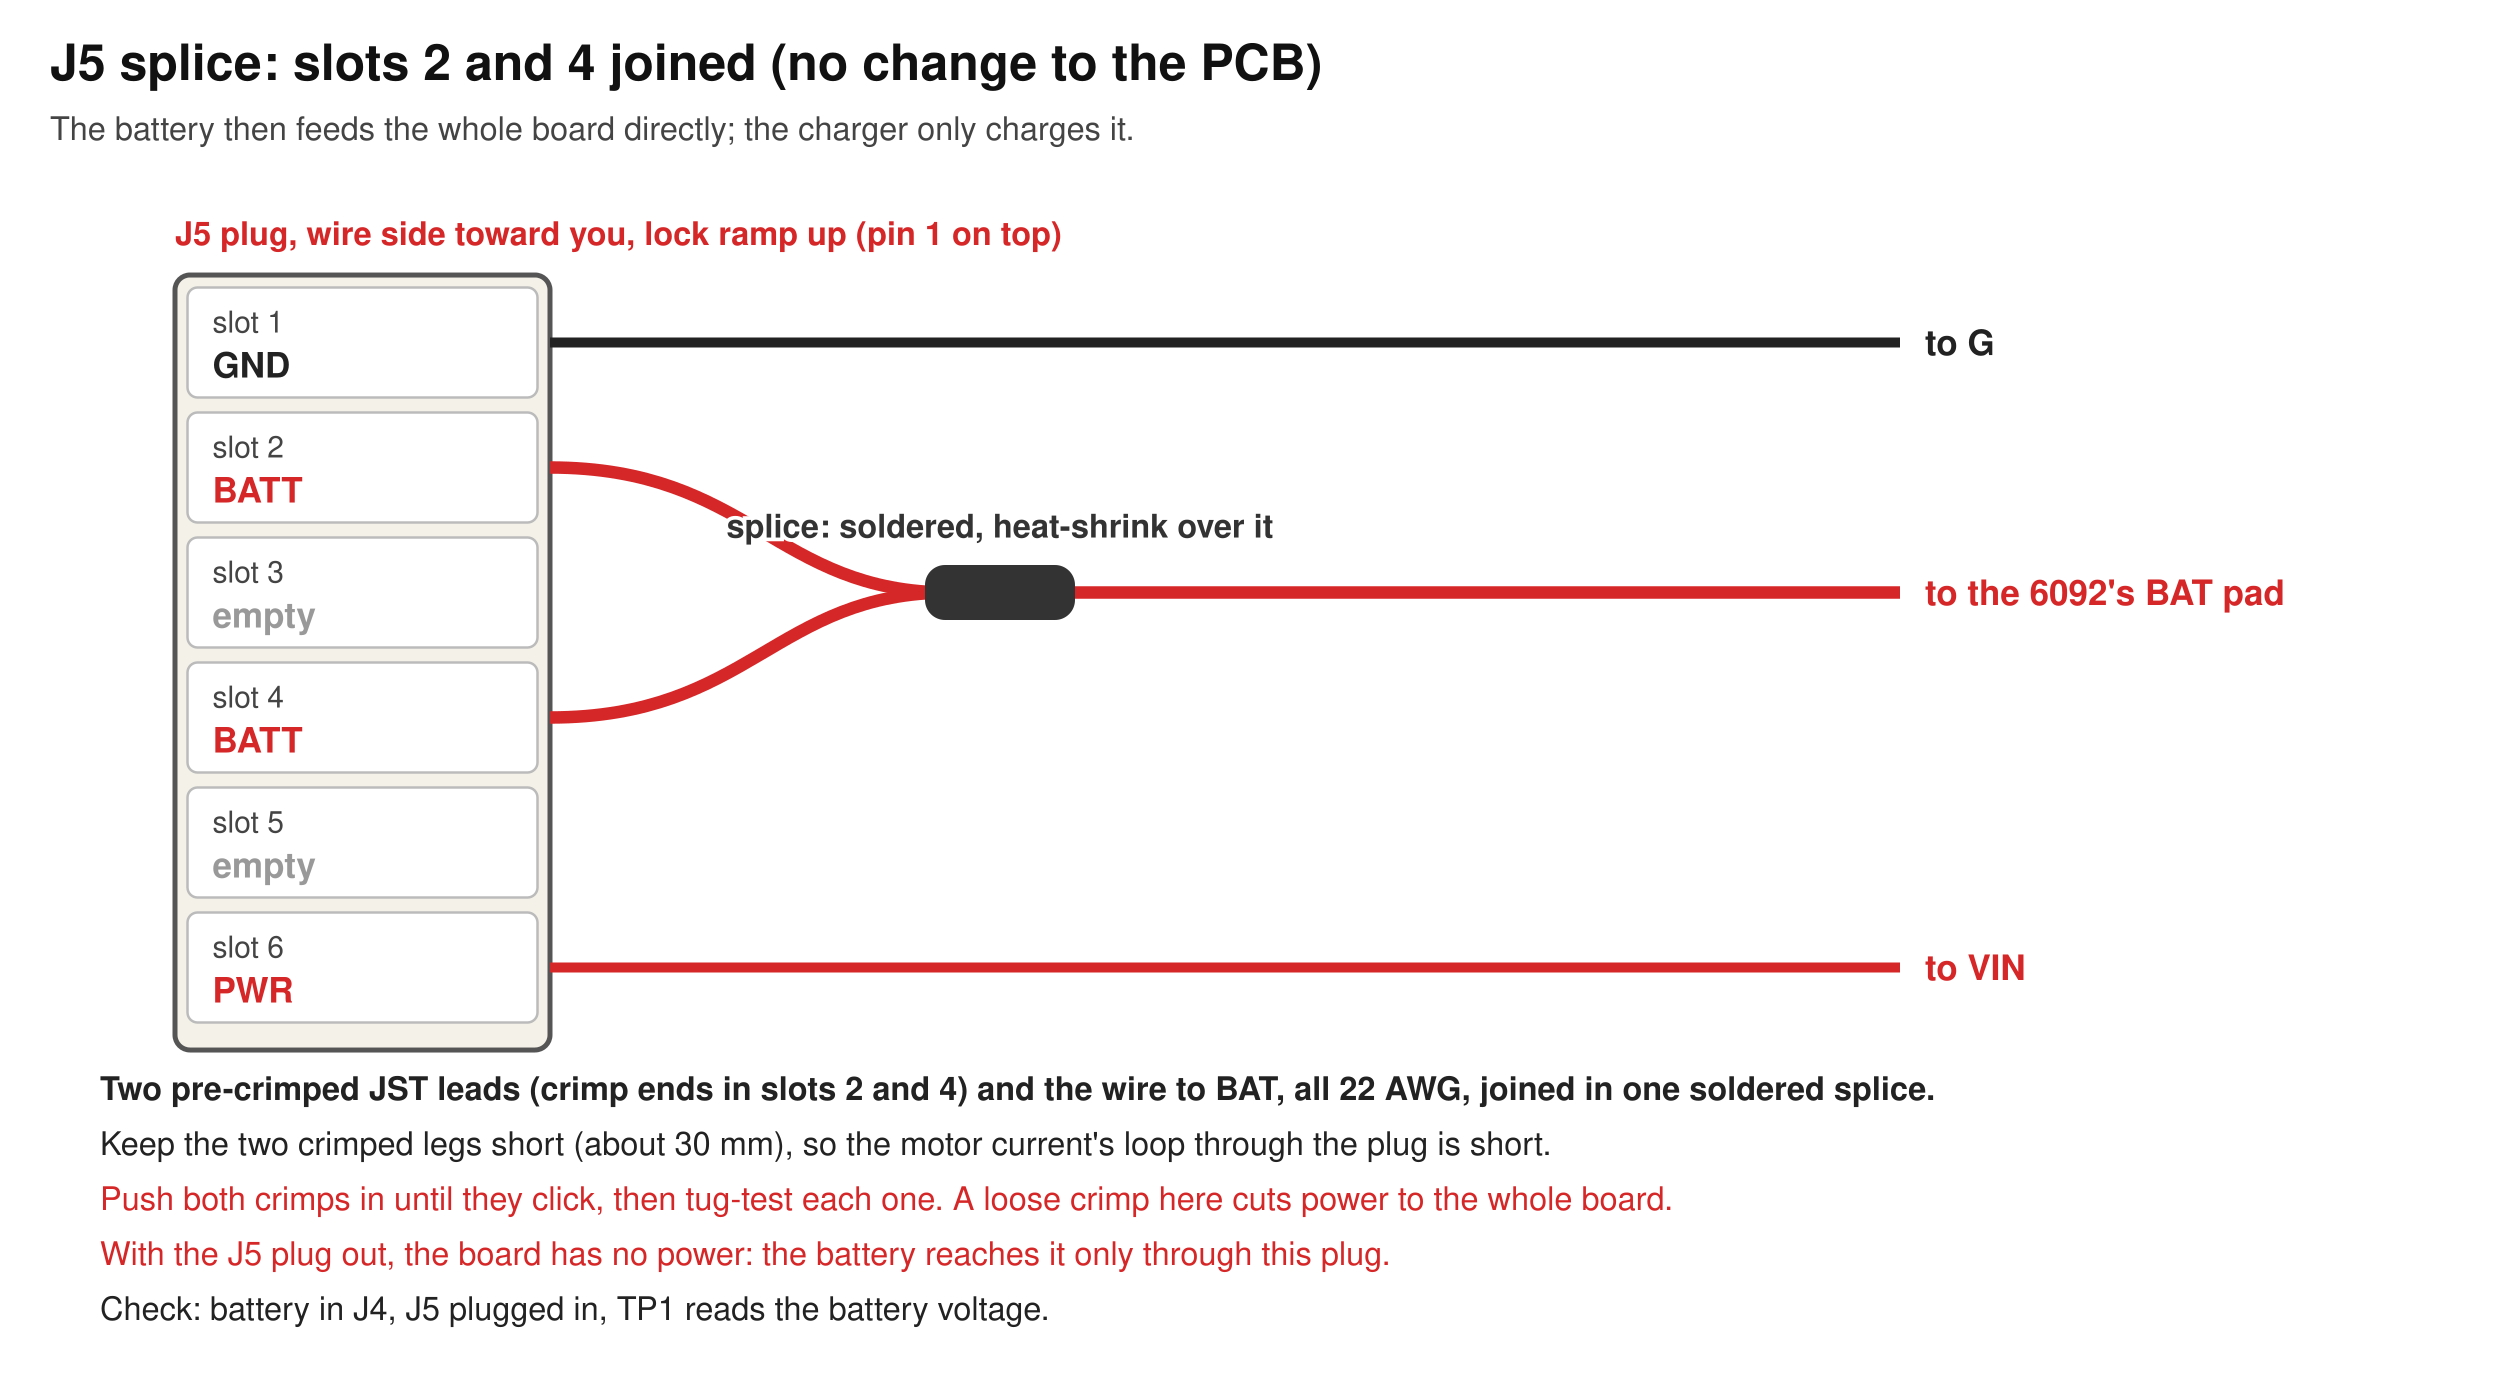
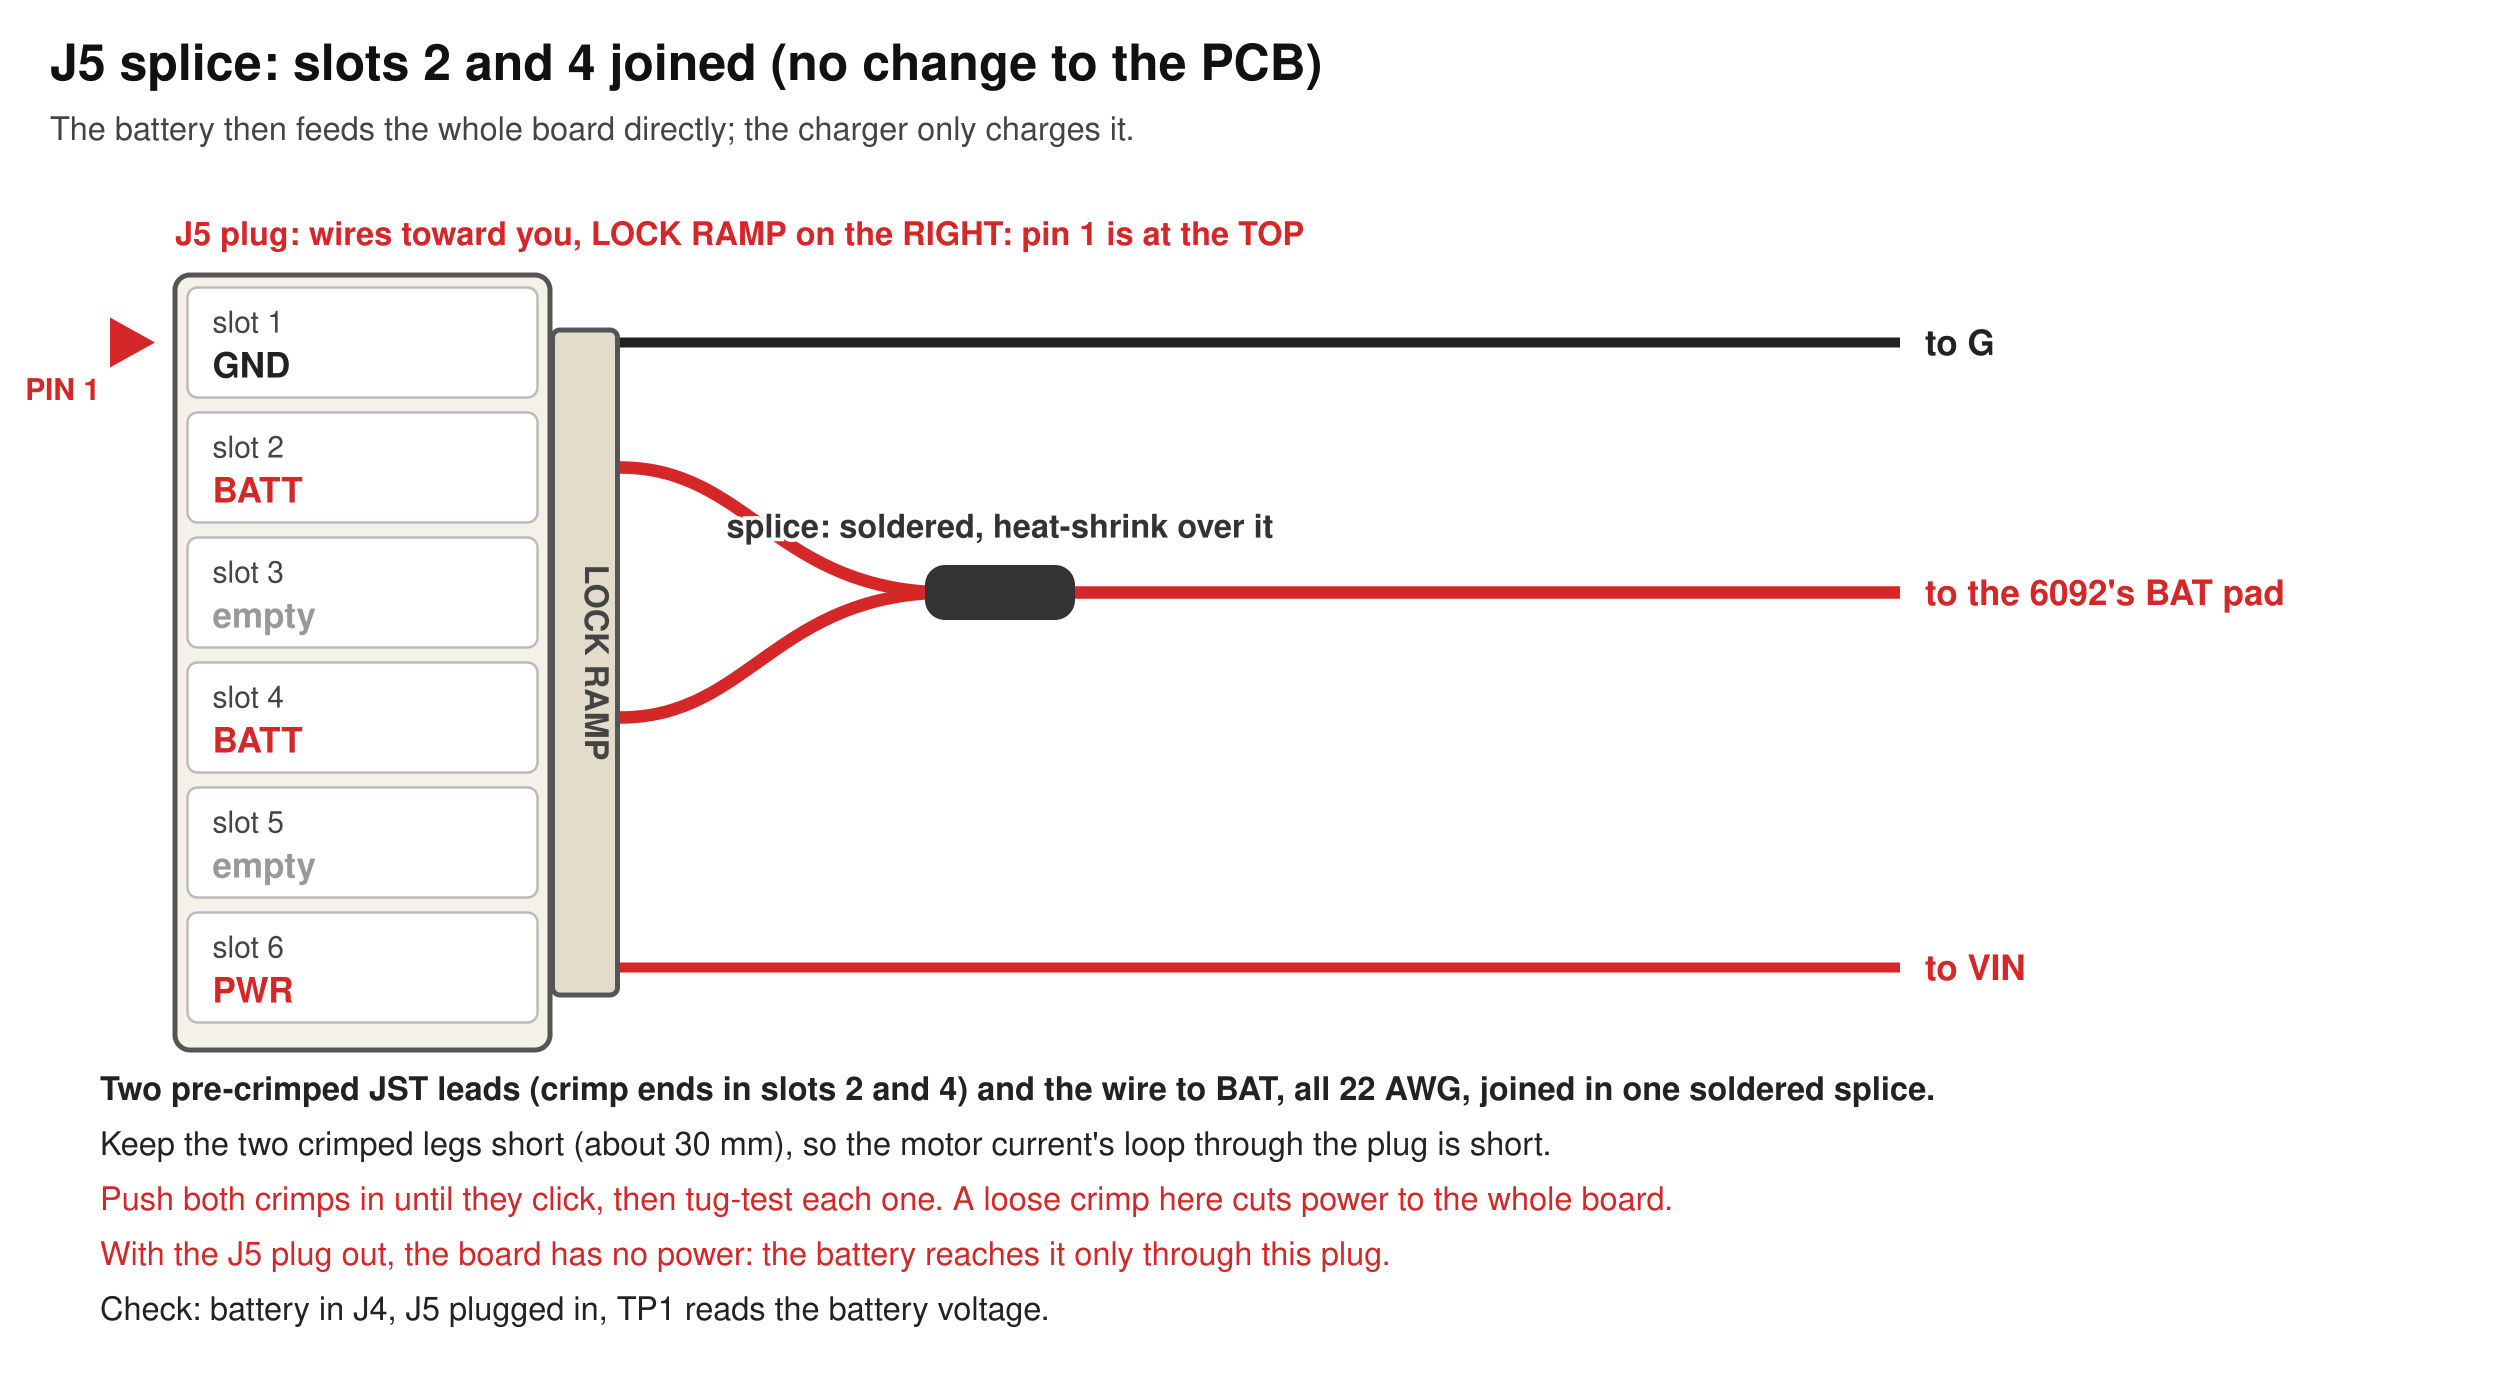
<svg xmlns="http://www.w3.org/2000/svg" width="1000" height="560" font-family="Helvetica,Arial">
  <rect width="100%" height="100%" fill="#fff" />
  <text x="20.0" y="32.0" font-size="20.0" fill="#111" font-weight="bold" text-anchor="start">J5 splice: slots 2 and 4 joined (no change to the PCB)</text>
  <text x="20.0" y="56.0" font-size="13.0" fill="#444" font-weight="normal" text-anchor="start">The battery then feeds the whole board directly; the charger only charges it.</text>
-   <text x="70.0" y="98.0" font-size="13.0" fill="#d62728" font-weight="bold" text-anchor="start">J5 plug, wire side toward you, lock ramp up (pin 1 on top)</text>
+   <text x="70.0" y="98.0" font-size="13.0" fill="#d62728" font-weight="bold" text-anchor="start">J5 plug: wires toward you, LOCK RAMP on the RIGHT: pin 1 is at the TOP</text>
  <rect x="70" y="110" width="150" height="310" rx="6" fill="#f4f1e8" stroke="#555" stroke-width="2" />
  <rect x="75" y="115" width="140" height="44" rx="4" fill="#fff" stroke="#bbb" />
  <text x="85.0" y="133.0" font-size="12.0" fill="#444" font-weight="normal" text-anchor="start">slot 1</text>
  <text x="85.0" y="151.0" font-size="14.0" fill="#222" font-weight="bold" text-anchor="start">GND</text>
  <rect x="75" y="165" width="140" height="44" rx="4" fill="#fff" stroke="#bbb" />
  <text x="85.0" y="183.0" font-size="12.0" fill="#444" font-weight="normal" text-anchor="start">slot 2</text>
  <text x="85.0" y="201.0" font-size="14.0" fill="#d62728" font-weight="bold" text-anchor="start">BATT</text>
  <rect x="75" y="215" width="140" height="44" rx="4" fill="#fff" stroke="#bbb" />
  <text x="85.0" y="233.0" font-size="12.0" fill="#444" font-weight="normal" text-anchor="start">slot 3</text>
  <text x="85.0" y="251.0" font-size="14.0" fill="#999" font-weight="bold" text-anchor="start">empty</text>
  <rect x="75" y="265" width="140" height="44" rx="4" fill="#fff" stroke="#bbb" />
  <text x="85.0" y="283.0" font-size="12.0" fill="#444" font-weight="normal" text-anchor="start">slot 4</text>
  <text x="85.0" y="301.0" font-size="14.0" fill="#d62728" font-weight="bold" text-anchor="start">BATT</text>
  <rect x="75" y="315" width="140" height="44" rx="4" fill="#fff" stroke="#bbb" />
  <text x="85.0" y="333.0" font-size="12.0" fill="#444" font-weight="normal" text-anchor="start">slot 5</text>
  <text x="85.0" y="351.0" font-size="14.0" fill="#999" font-weight="bold" text-anchor="start">empty</text>
  <rect x="75" y="365" width="140" height="44" rx="4" fill="#fff" stroke="#bbb" />
  <text x="85.0" y="383.0" font-size="12.0" fill="#444" font-weight="normal" text-anchor="start">slot 6</text>
  <text x="85.0" y="401.0" font-size="14.0" fill="#d62728" font-weight="bold" text-anchor="start">PWR</text>
-   <path d="M220 187 C 300 187, 310 237, 380 237" fill="none" stroke="#d62728" stroke-width="5" />
-   <path d="M220 287 C 300 287, 310 237, 380 237" fill="none" stroke="#d62728" stroke-width="5" />
+   <rect x="221" y="132" width="26" height="266" rx="3" fill="#e3dccb" stroke="#555" stroke-width="2" />
+   <text x="234.0" y="265.0" font-size="13.0" fill="#444" font-weight="bold" text-anchor="middle" transform="rotate(90 234.0 265.0)">LOCK RAMP</text>
+   <polygon points="62,137 44,127 44,147" fill="#d62728" />
+   <text x="40.0" y="160.0" font-size="12.0" fill="#d62728" font-weight="bold" text-anchor="end">PIN 1</text>
+   <path d="M248 187 C 300 187, 310 237, 380 237" fill="none" stroke="#d62728" stroke-width="5" />
+   <path d="M248 287 C 300 287, 310 237, 380 237" fill="none" stroke="#d62728" stroke-width="5" />
  <line x1="420" y1="237" x2="760" y2="237" stroke="#d62728" stroke-width="5" />
  <rect x="370" y="226" width="60" height="22" rx="8" fill="#333" />
  <text x="400.0" y="215.0" font-size="13.0" fill="#333" font-weight="bold" text-anchor="middle" stroke="#fff" stroke-width="3" paint-order="stroke">splice: soldered, heat-shrink over it</text>
  <text x="770.0" y="242.0" font-size="14.0" fill="#d62728" font-weight="bold" text-anchor="start">to the 6092's BAT pad</text>
-   <line x1="220" y1="137" x2="760" y2="137" stroke="#222" stroke-width="4" />
+   <line x1="248" y1="137" x2="760" y2="137" stroke="#222" stroke-width="4" />
  <text x="770.0" y="142.0" font-size="14.0" fill="#222" font-weight="bold" text-anchor="start">to G</text>
-   <line x1="220" y1="387" x2="760" y2="387" stroke="#d62728" stroke-width="4" />
+   <line x1="248" y1="387" x2="760" y2="387" stroke="#d62728" stroke-width="4" />
  <text x="770.0" y="392.0" font-size="14.0" fill="#d62728" font-weight="bold" text-anchor="start">to VIN</text>
  <text x="40.0" y="440.0" font-size="13.0" fill="#222" font-weight="bold" text-anchor="start">Two pre-crimped JST leads (crimp ends in slots 2 and 4) and the wire to BAT, all 22 AWG, joined in one soldered splice.</text>
  <text x="40.0" y="462.0" font-size="13.0" fill="#222" font-weight="normal" text-anchor="start">Keep the two crimped legs short (about 30 mm), so the motor current's loop through the plug is short.</text>
  <text x="40.0" y="484.0" font-size="13.0" fill="#d62728" font-weight="normal" text-anchor="start">Push both crimps in until they click, then tug-test each one. A loose crimp here cuts power to the whole board.</text>
  <text x="40.0" y="506.0" font-size="13.0" fill="#d62728" font-weight="normal" text-anchor="start">With the J5 plug out, the board has no power: the battery reaches it only through this plug.</text>
  <text x="40.0" y="528.0" font-size="13.0" fill="#222" font-weight="normal" text-anchor="start">Check: battery in J4, J5 plugged in, TP1 reads the battery voltage.</text>
</svg>
